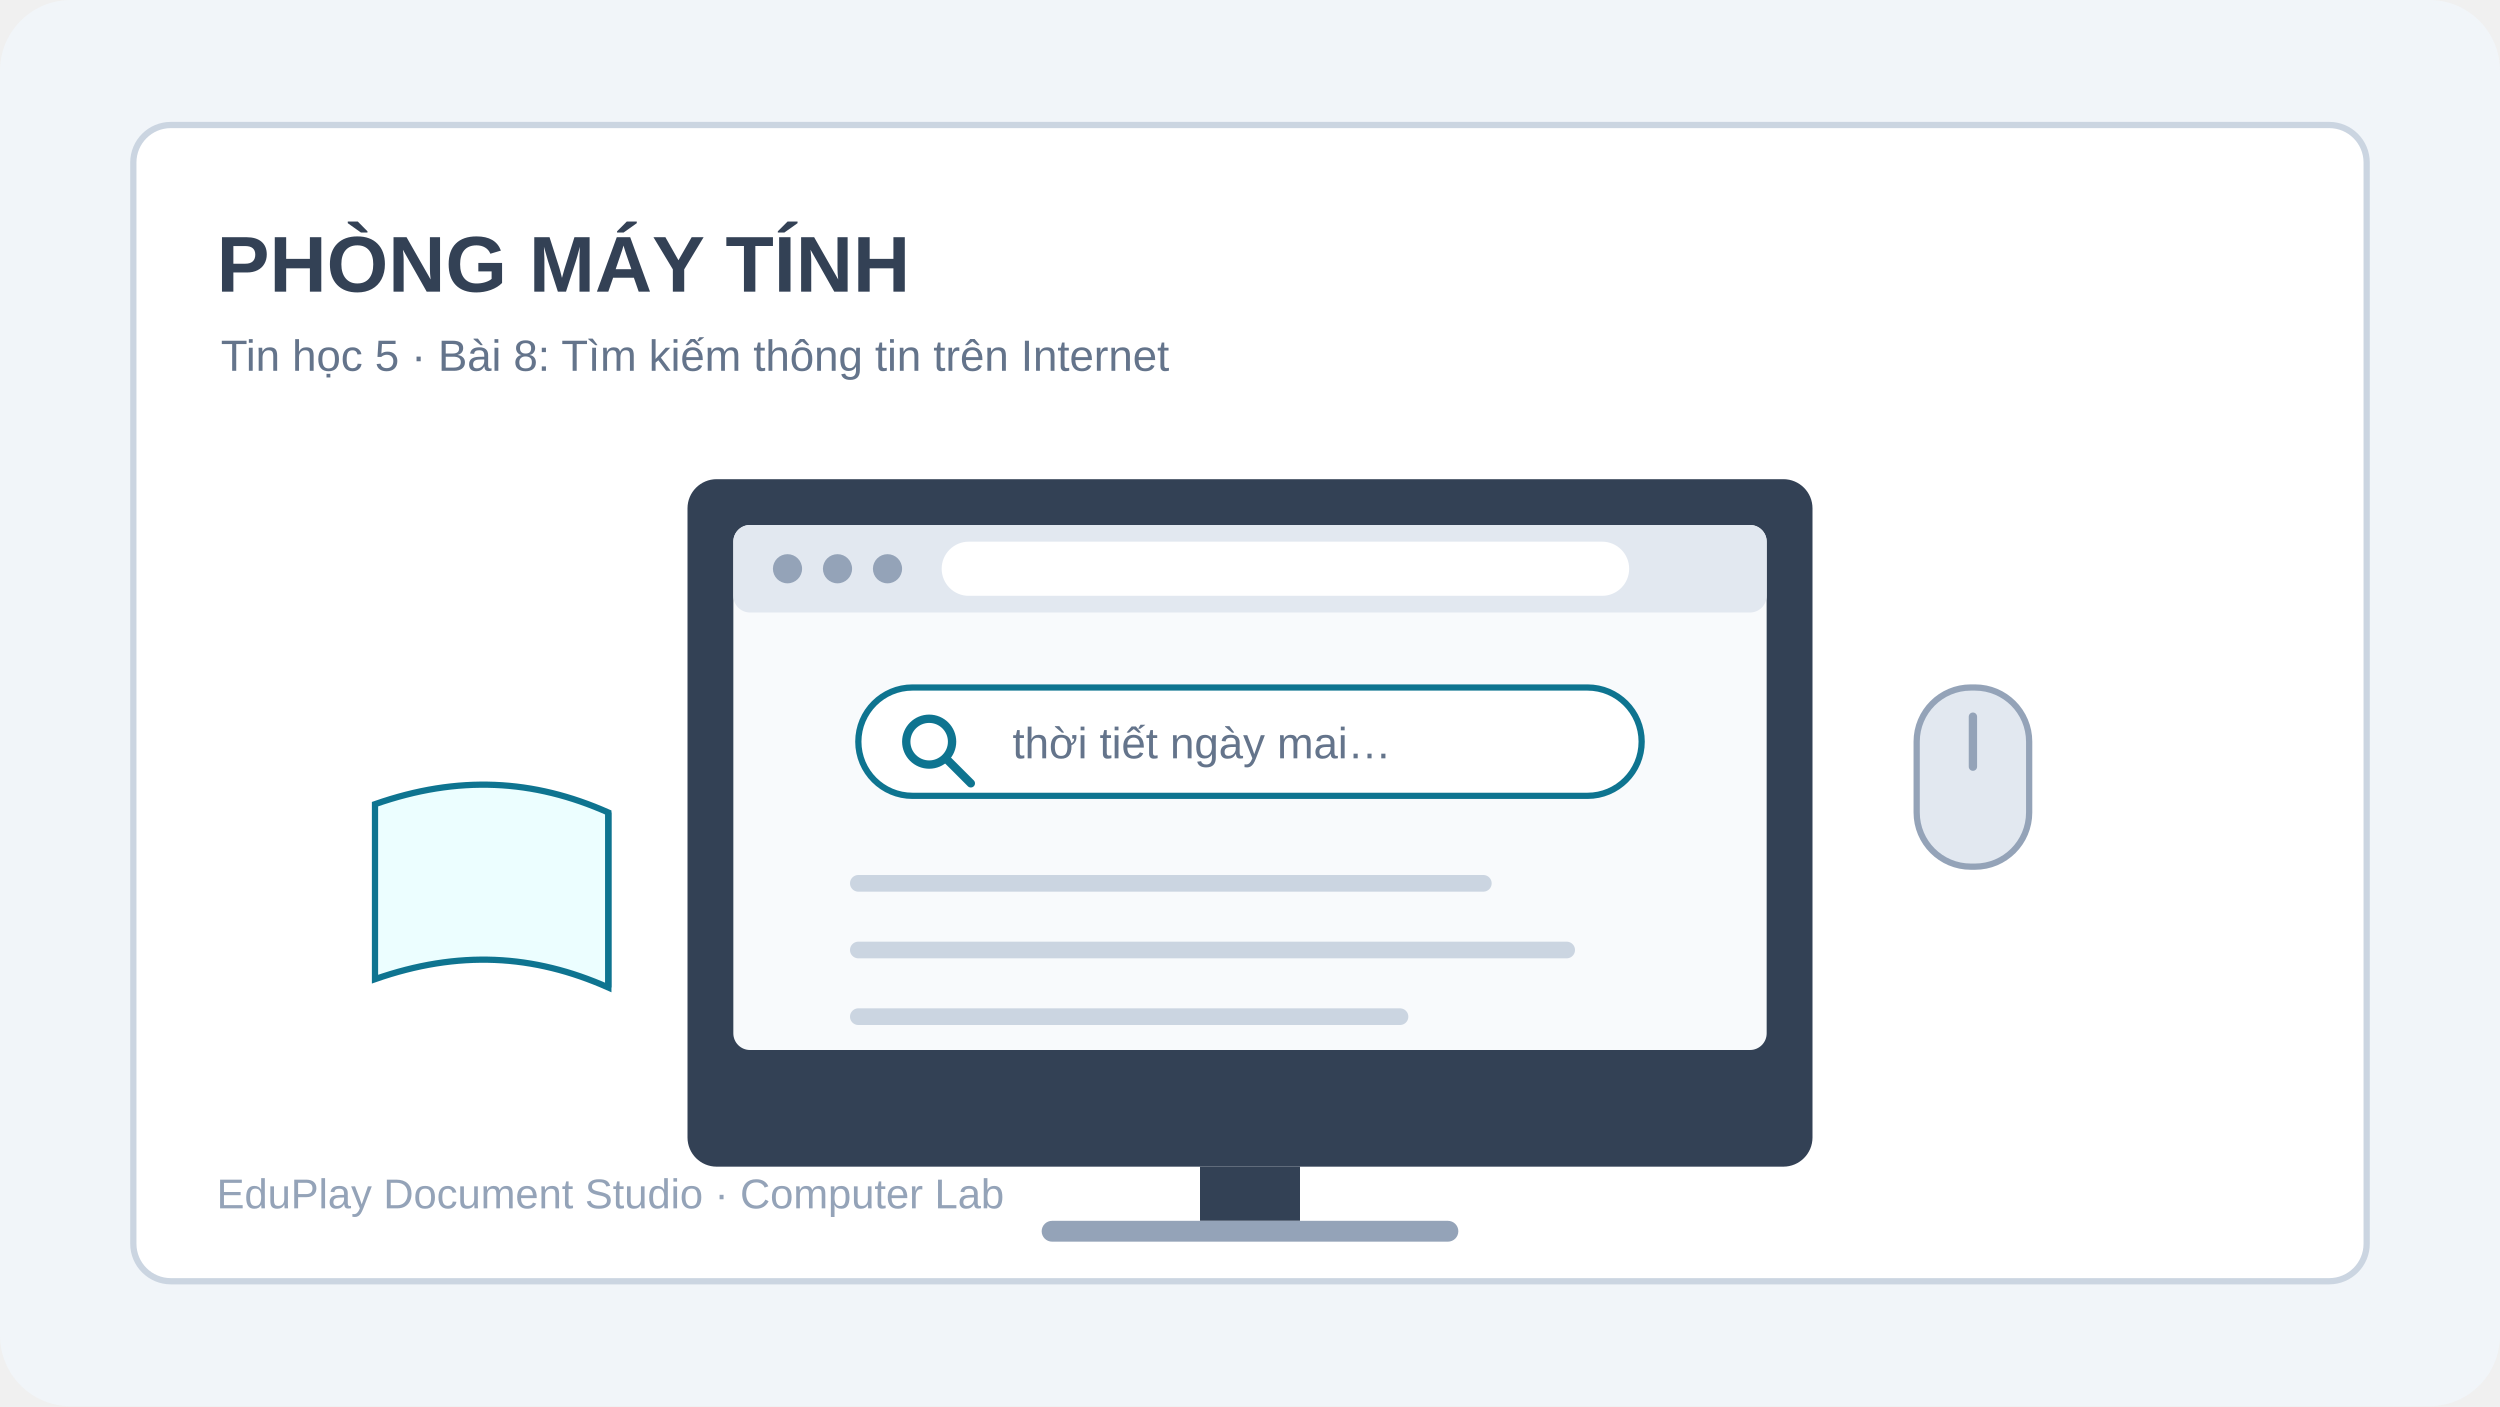
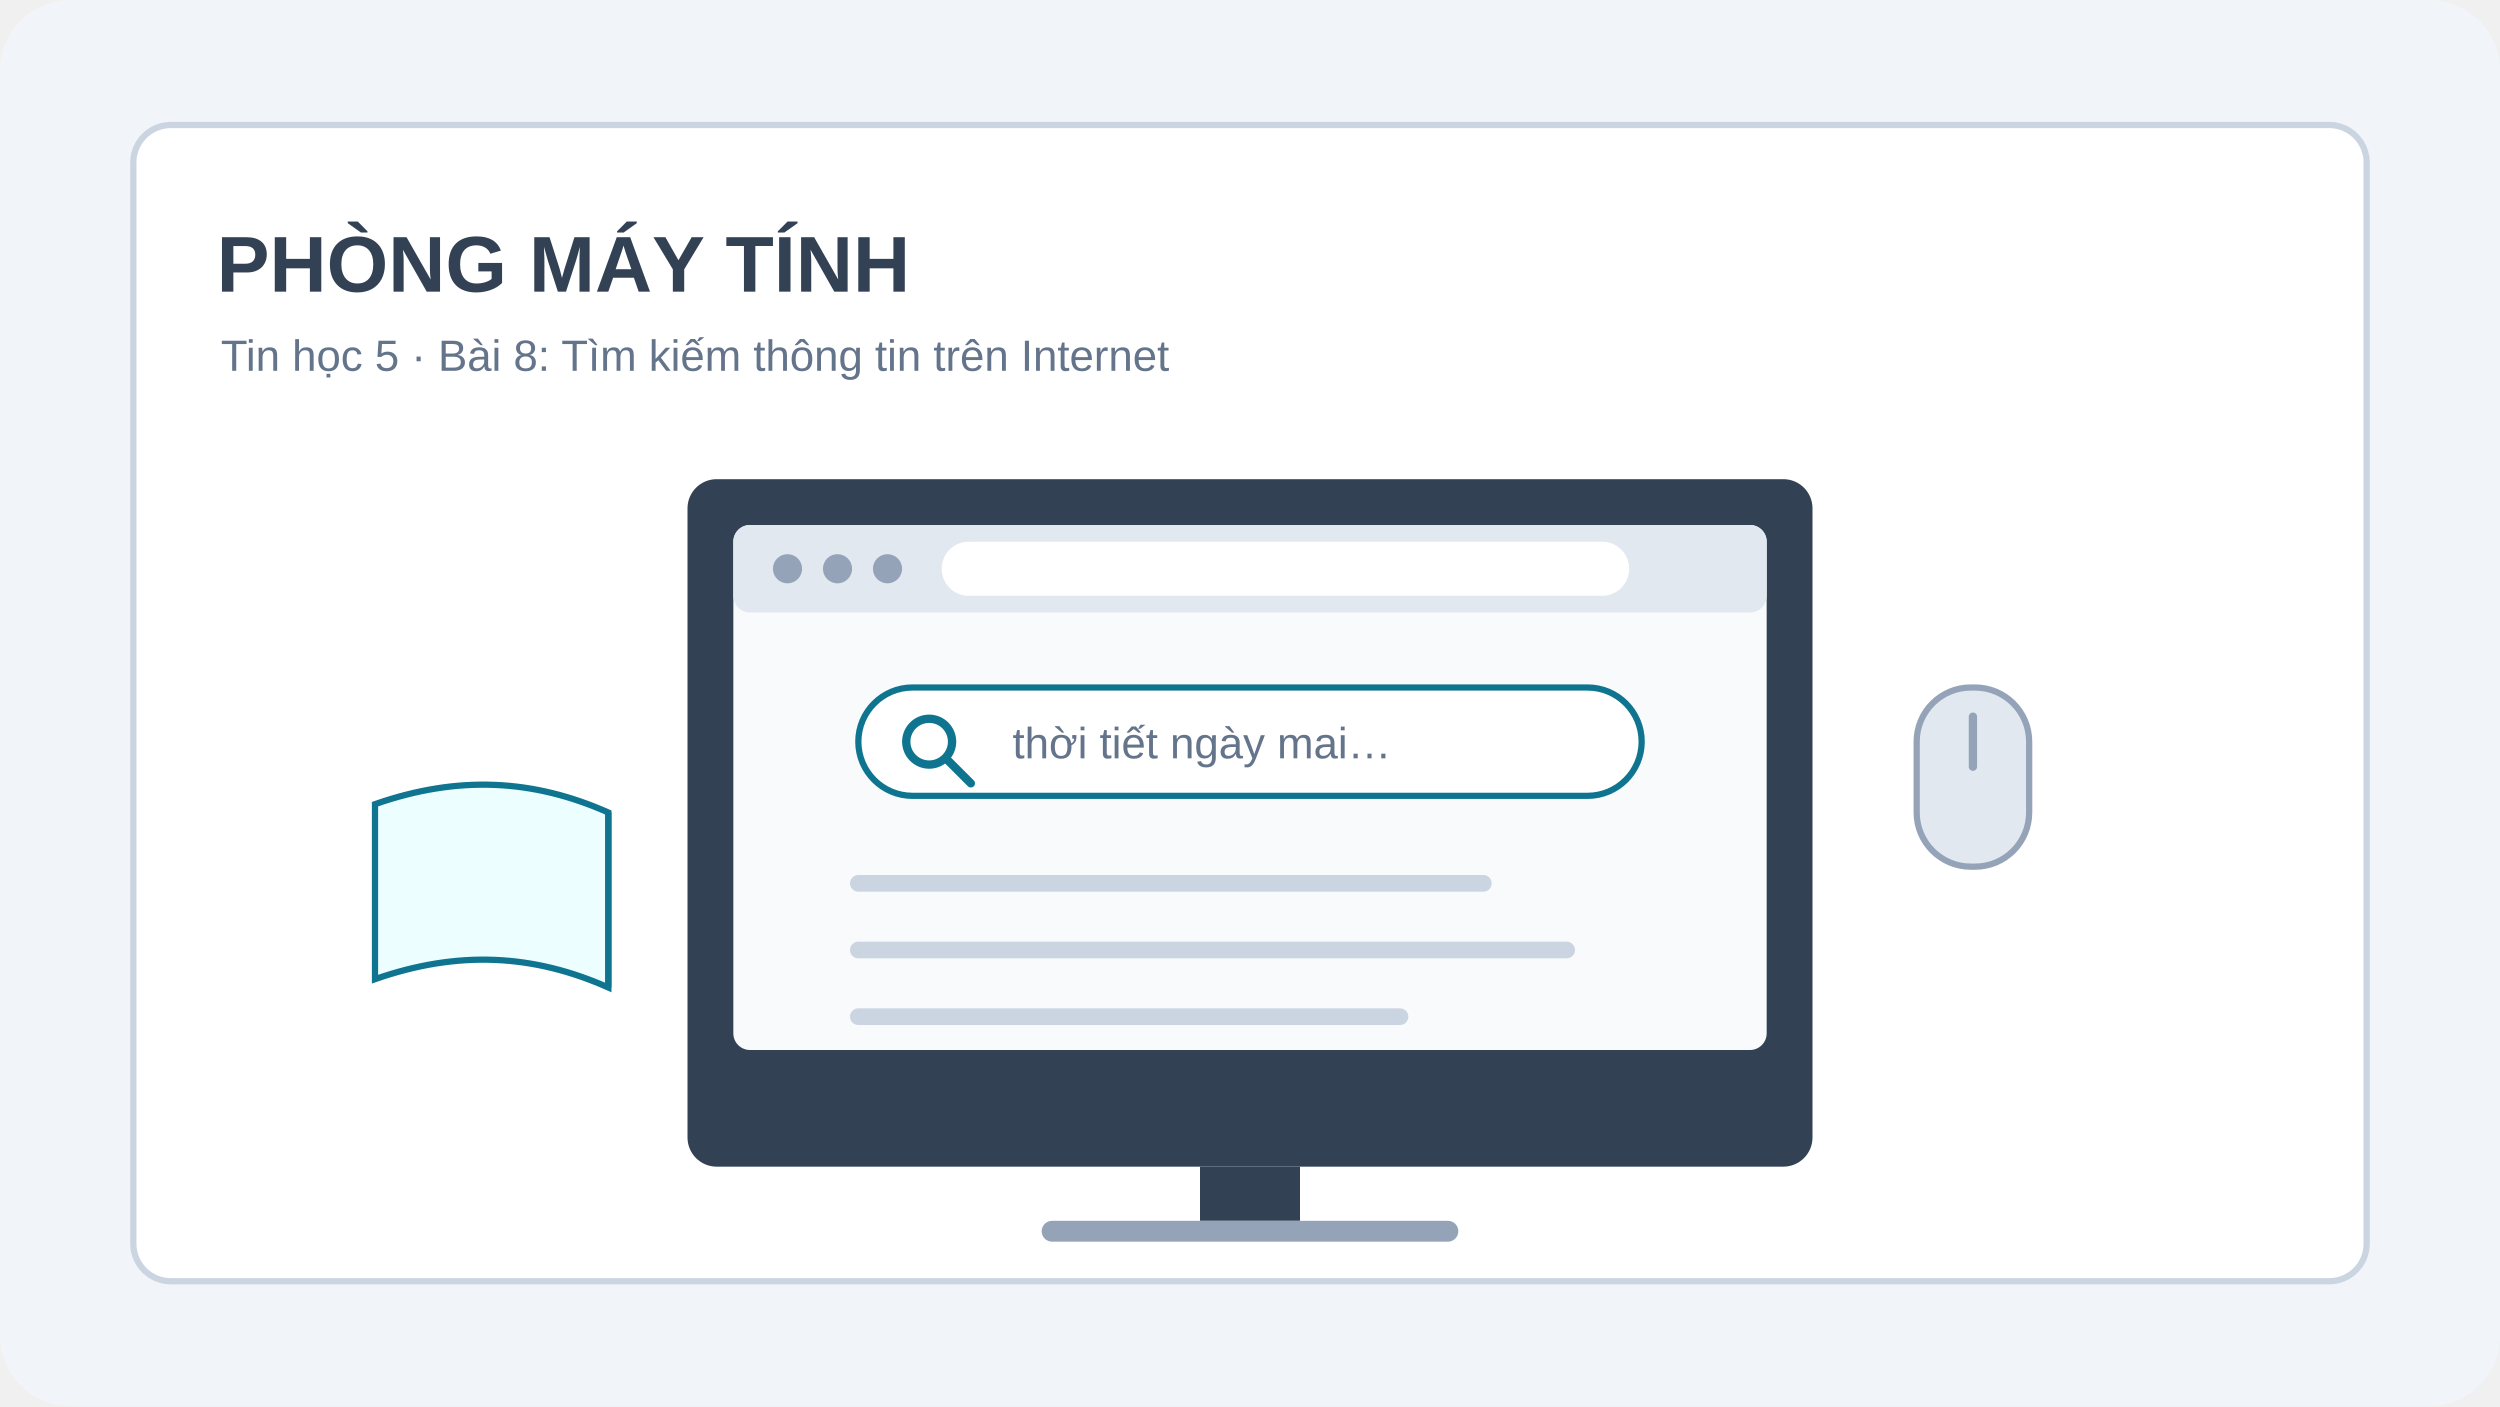
<svg xmlns="http://www.w3.org/2000/svg" viewBox="0 0 1200 675" role="img" aria-label="Minh họa phòng máy tính của trường">
  <rect width="1200" height="675" rx="34" fill="#f1f5f9" />
  <rect x="64" y="60" width="1072" height="555" rx="18" fill="#ffffff" stroke="#cbd5e1" stroke-width="3" />
  <text x="104" y="140" font-family="Arial, sans-serif" font-size="38" font-weight="700" fill="#334155">PHÒNG MÁY TÍNH</text>
  <text x="106" y="178" font-family="Arial, sans-serif" font-size="21" fill="#64748b">Tin học 5 · Bài 8: Tìm kiếm thông tin trên Internet</text>
  <rect x="330" y="230" width="540" height="330" rx="14" fill="#334155" />
  <rect x="352" y="252" width="496" height="252" rx="8" fill="#f8fafc" />
  <rect x="352" y="252" width="496" height="42" rx="8" fill="#e2e8f0" />
  <circle cx="378" cy="273" r="7" fill="#94a3b8" />
  <circle cx="402" cy="273" r="7" fill="#94a3b8" />
  <circle cx="426" cy="273" r="7" fill="#94a3b8" />
  <rect x="452" y="260" width="330" height="26" rx="13" fill="#ffffff" />
  <rect x="412" y="330" width="376" height="52" rx="26" fill="#ffffff" stroke="#0e7490" stroke-width="3" />
  <circle cx="446" cy="356" r="11" fill="none" stroke="#0e7490" stroke-width="4" />
  <path d="M454 364l12 12" stroke="#0e7490" stroke-width="4" stroke-linecap="round" />
  <text x="486" y="364" font-family="Arial, sans-serif" font-size="21" fill="#64748b">thời tiết ngày mai…</text>
  <g stroke="#cbd5e1" stroke-width="8" stroke-linecap="round">
    <path d="M412 424h300M412 456h340M412 488h260" />
  </g>
  <rect x="576" y="560" width="48" height="26" fill="#334155" />
  <rect x="500" y="586" width="200" height="10" rx="5" fill="#94a3b8" />
  <rect x="920" y="330" width="54" height="86" rx="26" fill="#e2e8f0" stroke="#94a3b8" stroke-width="3" />
  <path d="M947 344v24" stroke="#94a3b8" stroke-width="4" stroke-linecap="round" />
  <path d="M180 470c40-14 76-12 112 4v-84c-36-16-72-18-112-4Z" fill="#ecfeff" stroke="#0e7490" stroke-width="3" />
  <path d="M292 474v-84" stroke="#0e7490" stroke-width="3" />
-   <text x="104" y="580" font-family="Arial, sans-serif" font-size="20" fill="#94a3b8">EduPlay Document Studio · Computer Lab</text>
</svg>
